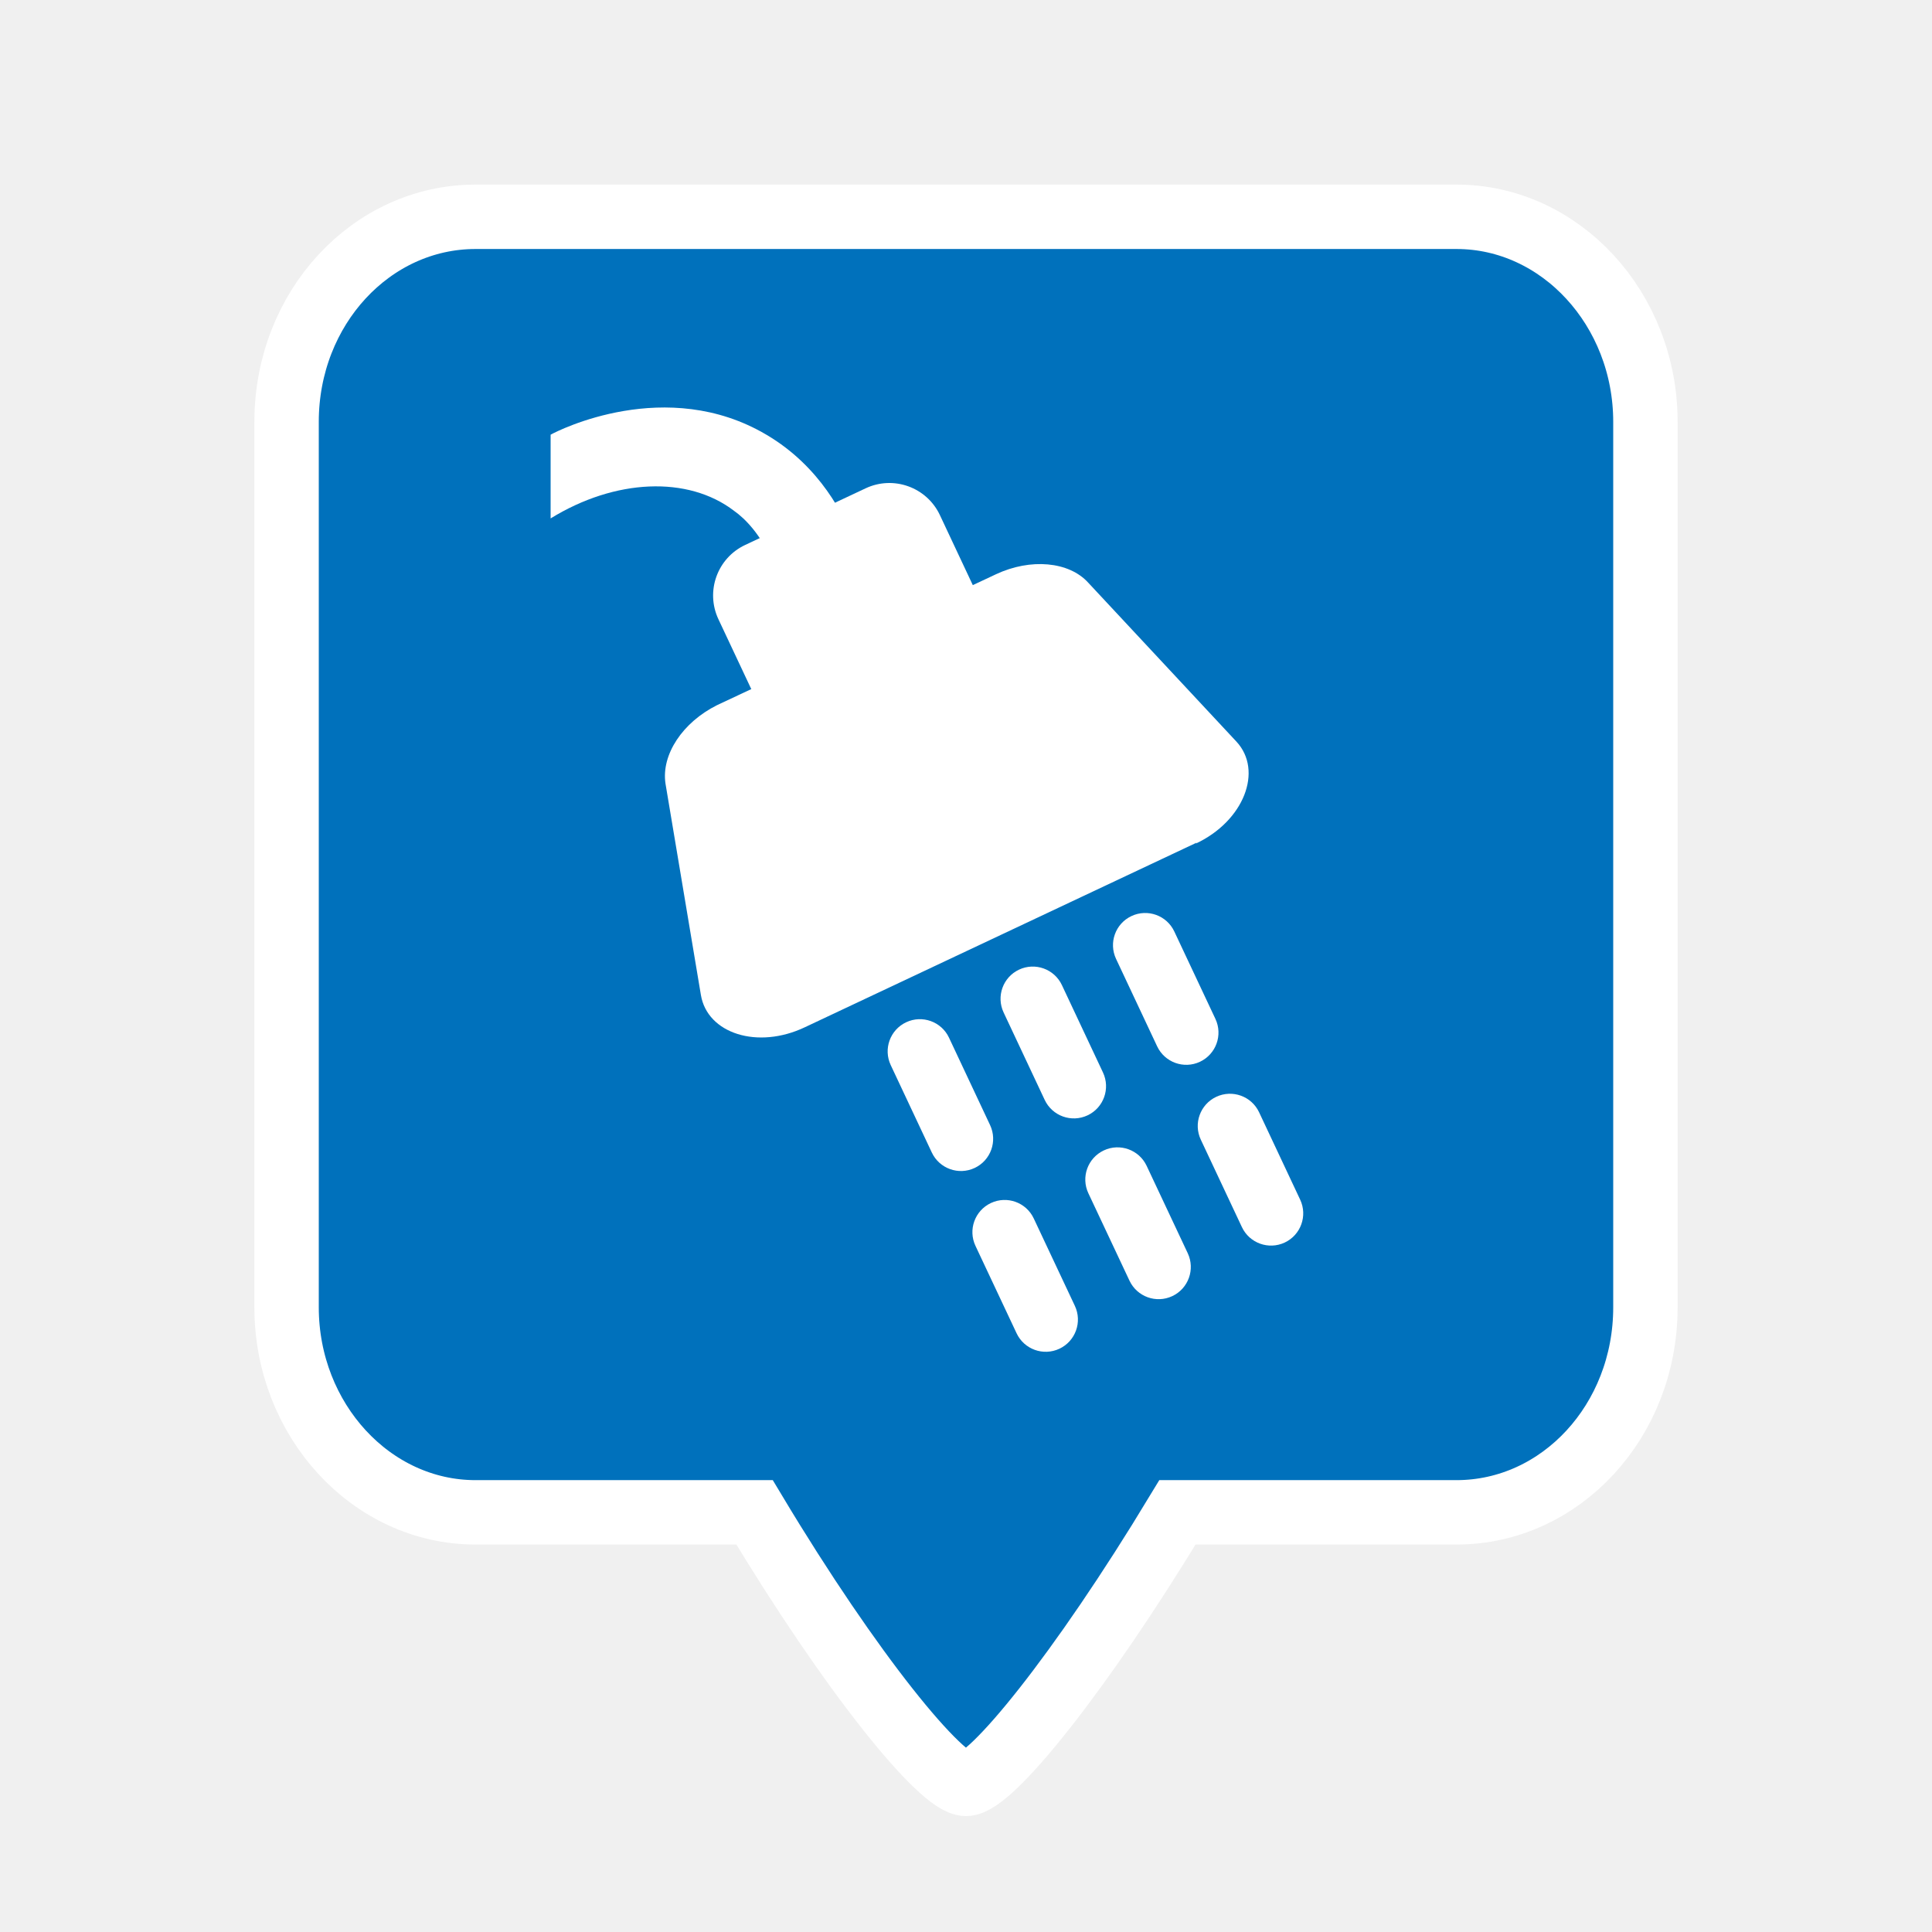
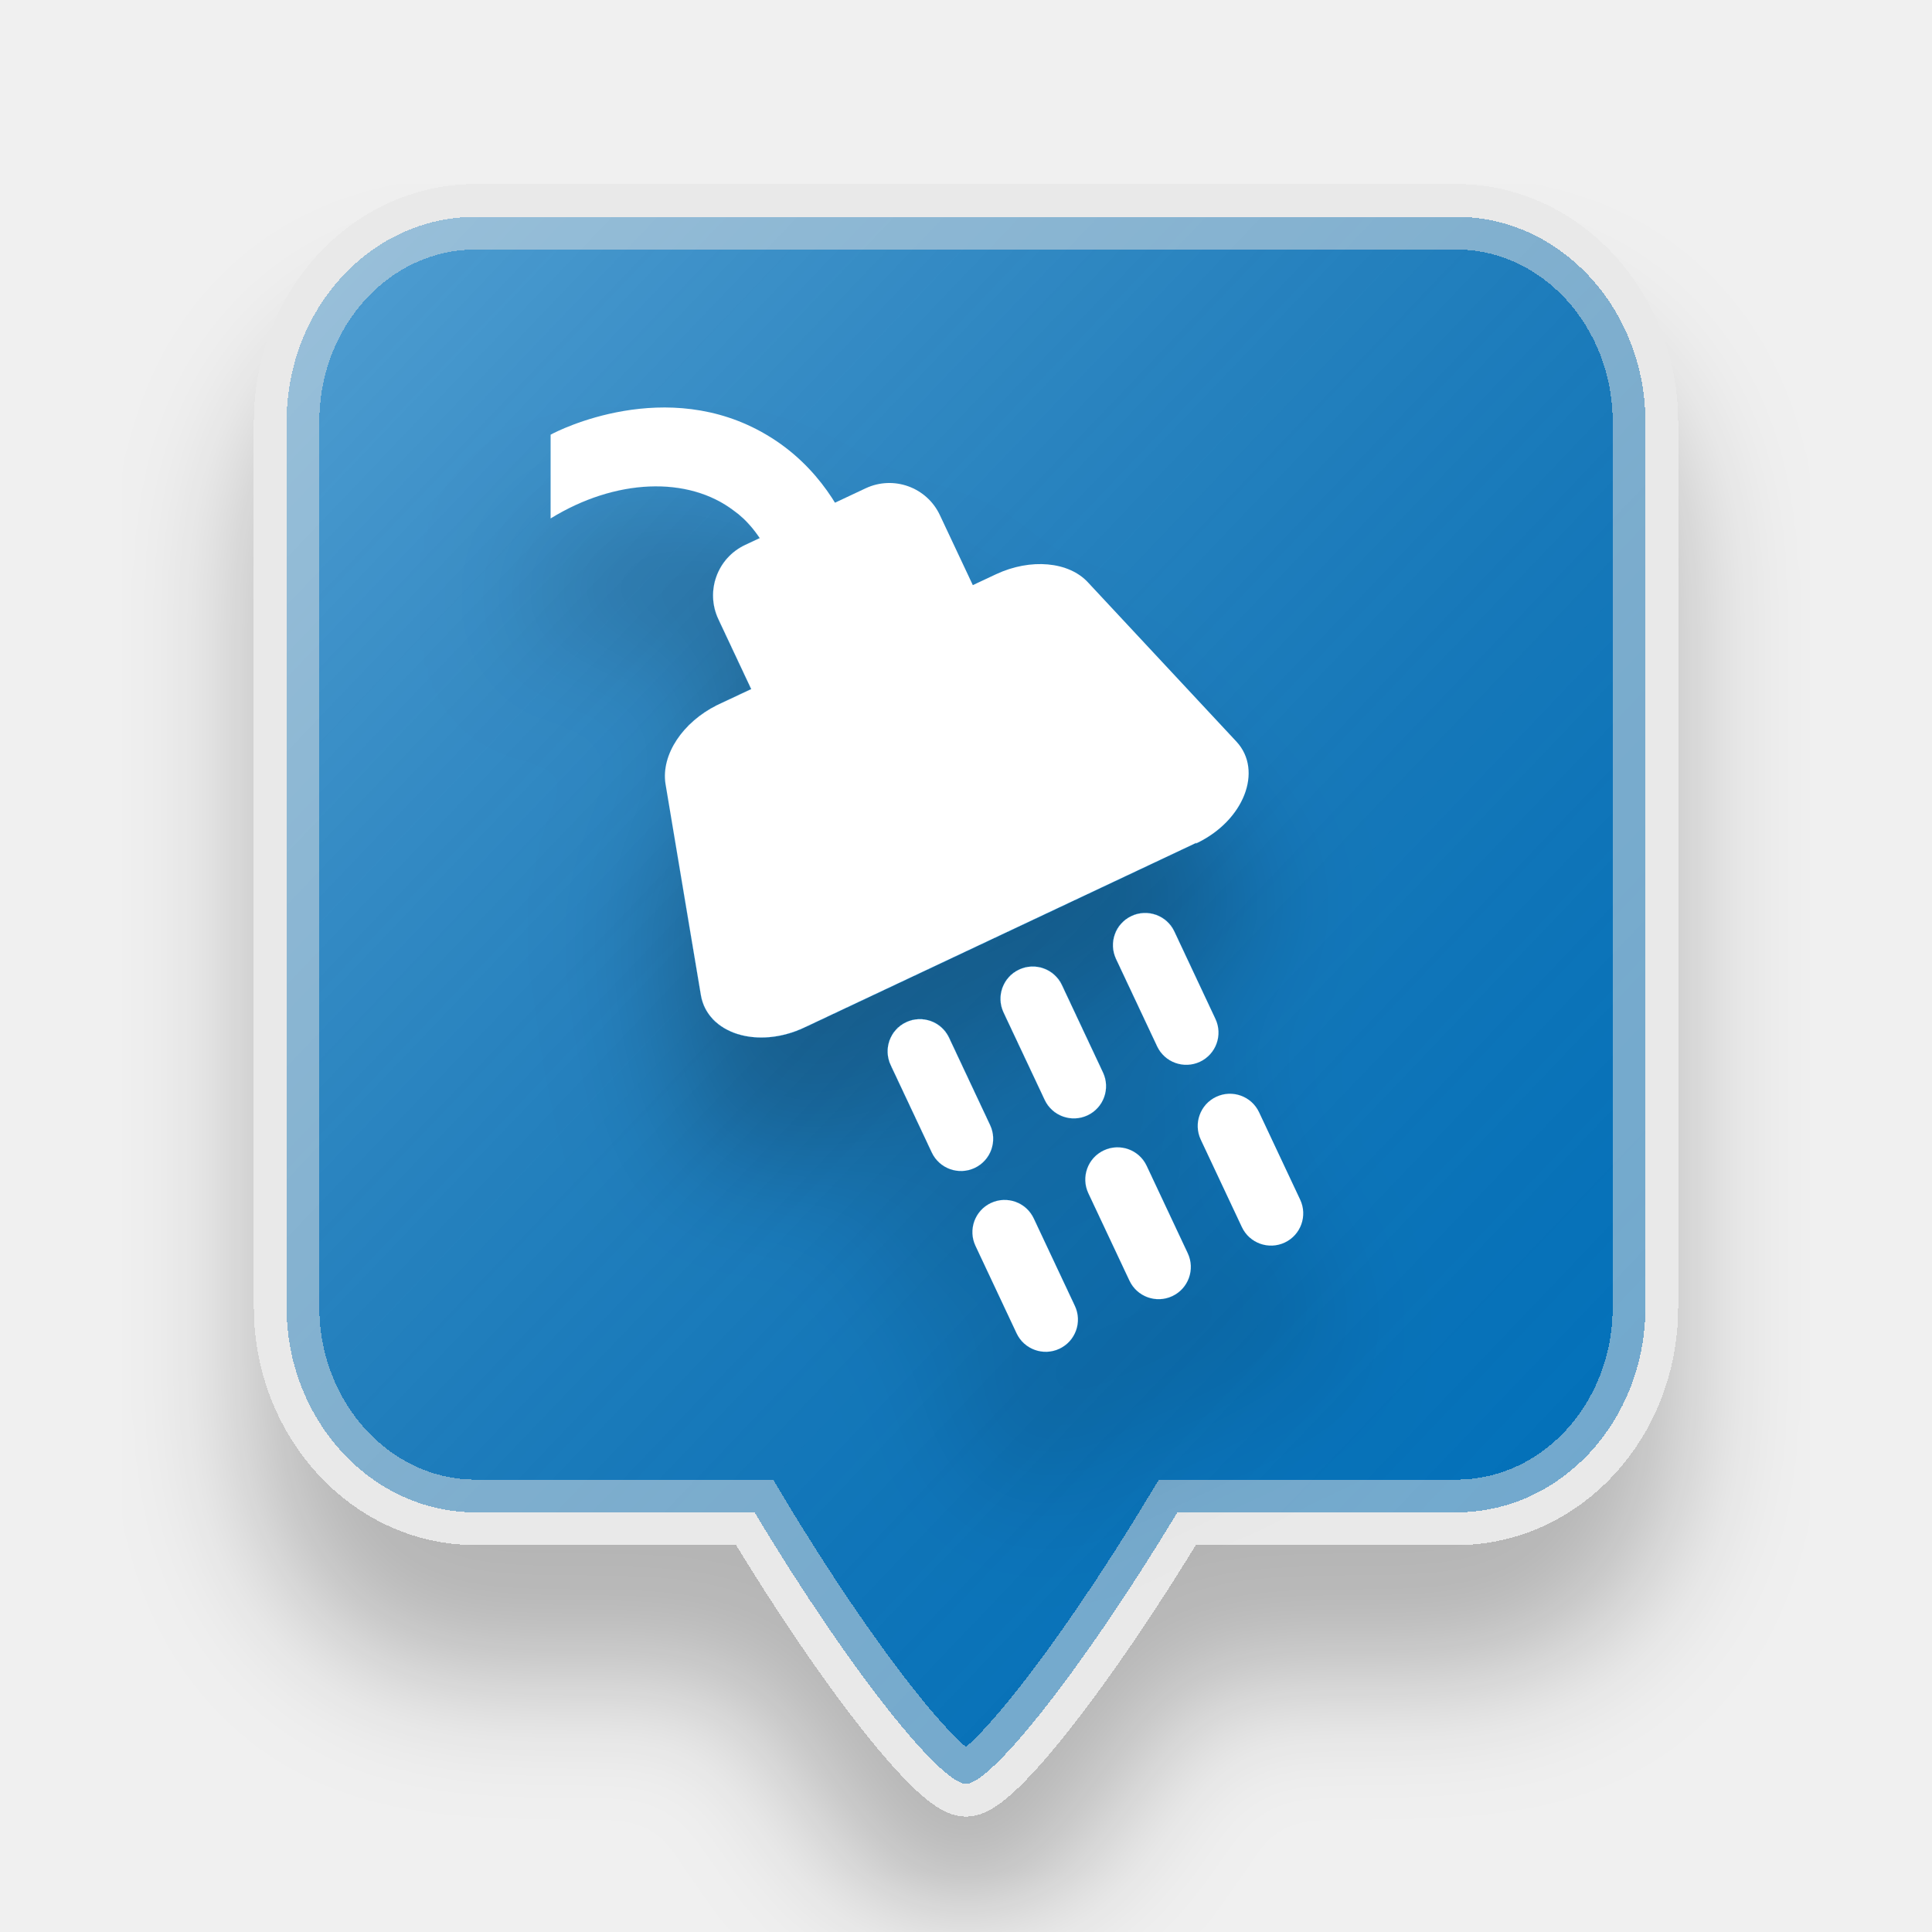
- <svg xmlns="http://www.w3.org/2000/svg" width="60" height="60" viewBox="0 0 60 60" fill="none">
-   <path d="M45.233 6.733H14.767C11.533 6.733 8.9 9.567 8.9 13.1V40.6C8.9 44.1 11.533 46.967 14.767 46.967H23.433C26.433 51.967 29.233 55.4 30 55.4C30.767 55.4 33.567 51.933 36.567 46.967H45.233C48.467 46.967 51.1 44.133 51.1 40.6V13.1C51.1 9.6 48.467 6.733 45.233 6.733Z" fill="#0071BC" stroke="white" stroke-width="2" stroke-miterlimit="10" />
-   <path d="M37.167 26.167L25 31.9C23.533 32.6 21.967 32.1 21.767 30.9L20.667 24.333C20.533 23.433 21.2 22.433 22.267 21.9L30.933 17.833C32 17.333 33.2 17.433 33.8 18.1L38.4 23.033C39.233 23.933 38.633 25.5 37.133 26.2L37.167 26.167Z" fill="white" />
-   <path d="M29.472 32.226C29.237 31.726 28.641 31.512 28.142 31.747C27.642 31.982 27.427 32.577 27.662 33.077L28.938 35.792C29.173 36.292 29.769 36.507 30.269 36.272C30.769 36.037 30.983 35.441 30.748 34.941L29.472 32.226Z" fill="white" />
-   <path d="M32.978 30.592C32.743 30.093 32.147 29.878 31.647 30.113C31.148 30.348 30.933 30.943 31.168 31.443L32.444 34.158C32.679 34.658 33.275 34.873 33.775 34.638C34.275 34.403 34.489 33.807 34.254 33.307L32.978 30.592Z" fill="white" />
-   <path d="M36.469 28.928C36.234 28.428 35.639 28.214 35.139 28.449C34.639 28.684 34.425 29.279 34.66 29.779L35.936 32.494C36.171 32.994 36.767 33.209 37.266 32.974C37.766 32.739 37.981 32.143 37.746 31.643L36.469 28.928Z" fill="white" />
-   <path d="M32.104 37.84C31.869 37.34 31.274 37.126 30.774 37.361C30.274 37.596 30.059 38.191 30.294 38.691L31.571 41.406C31.806 41.906 32.401 42.121 32.901 41.886C33.401 41.651 33.616 41.055 33.381 40.555L32.104 37.84Z" fill="white" />
-   <path d="M35.61 36.206C35.375 35.707 34.779 35.492 34.28 35.727C33.78 35.962 33.565 36.557 33.8 37.057L35.077 39.772C35.312 40.272 35.907 40.487 36.407 40.252C36.907 40.017 37.121 39.421 36.887 38.921L35.61 36.206Z" fill="white" />
-   <path d="M39.102 34.542C38.867 34.042 38.271 33.828 37.771 34.063C37.272 34.298 37.057 34.894 37.292 35.393L38.568 38.108C38.803 38.608 39.399 38.823 39.899 38.588C40.398 38.353 40.613 37.757 40.378 37.257L39.102 34.542Z" fill="white" />
-   <path d="M26.883 15.165L23.142 16.924C22.276 17.331 21.904 18.363 22.311 19.23L23.772 22.337C24.179 23.203 25.211 23.575 26.078 23.168L29.818 21.409C30.685 21.002 31.057 19.97 30.649 19.103L29.189 15.996C28.781 15.13 27.749 14.758 26.883 15.165Z" fill="white" />
-   <path d="M26.467 16.7C26.233 16.067 25.5 14.5 23.8 13.5C20.7 11.667 17.333 13.367 17.1 13.5V16.1C19.1 14.867 21.367 14.767 22.8 15.867C23.133 16.1 23.633 16.6 24 17.467C24.833 17.2 25.633 16.933 26.467 16.667V16.7Z" fill="white" />
+ <svg xmlns="http://www.w3.org/2000/svg" width="59" height="59" viewBox="0 0 59 59" fill="none">
+   <g clip-path="url(#clip0_214_195)">
+     <g filter="url(#filter0_d_214_195)">
+       <path d="M44.479 6.621H14.521C11.341 6.621 8.752 9.407 8.752 12.882V39.923C8.752 43.365 11.341 46.184 14.521 46.184H23.043C25.993 51.101 28.746 54.477 29.5 54.477C30.254 54.477 33.007 51.068 35.957 46.184H44.479C47.659 46.184 50.248 43.398 50.248 39.923V12.882C50.248 9.44 47.659 6.621 44.479 6.621Z" fill="#0071BC" shape-rendering="crispEdges" />
+       <path d="M44.479 6.621H14.521C11.341 6.621 8.752 9.407 8.752 12.882V39.923C8.752 43.365 11.341 46.184 14.521 46.184H23.043C25.993 51.101 28.746 54.477 29.5 54.477C30.254 54.477 33.007 51.068 35.957 46.184H44.479C47.659 46.184 50.248 43.398 50.248 39.923V12.882C50.248 9.44 47.659 6.621 44.479 6.621Z" fill="url(#paint0_linear_214_195)" fill-opacity="0.3" shape-rendering="crispEdges" />
+       <path d="M44.479 6.621H14.521C11.341 6.621 8.752 9.407 8.752 12.882V39.923C8.752 43.365 11.341 46.184 14.521 46.184H23.043C25.993 51.101 28.746 54.477 29.5 54.477C30.254 54.477 33.007 51.068 35.957 46.184H44.479C47.659 46.184 50.248 43.398 50.248 39.923V12.882C50.248 9.44 47.659 6.621 44.479 6.621Z" stroke="#E3E3E3" stroke-opacity="0.5" stroke-width="2" stroke-miterlimit="10" shape-rendering="crispEdges" />
+     </g>
+     <g filter="url(#filter1_d_214_195)">
+       <path d="M36.547 25.731L24.583 31.368C23.141 32.057 21.601 31.565 21.404 30.385L20.322 23.928C20.191 23.043 20.847 22.059 21.896 21.535L30.418 17.536C31.467 17.044 32.647 17.143 33.237 17.798L37.76 22.649C38.58 23.534 37.989 25.075 36.514 25.763L36.547 25.731Z" fill="white" />
+       <path d="M28.981 31.689C28.75 31.198 28.164 30.986 27.672 31.218C27.181 31.449 26.97 32.034 27.201 32.526L28.456 35.196C28.687 35.687 29.273 35.898 29.764 35.667C30.256 35.436 30.467 34.85 30.236 34.359L28.981 31.689Z" fill="white" />
+       <path d="M32.428 30.082C32.197 29.591 31.611 29.38 31.12 29.611C30.628 29.842 30.417 30.428 30.648 30.919L31.904 33.589C32.135 34.08 32.72 34.291 33.212 34.06C33.703 33.829 33.914 33.244 33.683 32.752L32.428 30.082Z" fill="white" />
+       <path d="M35.862 28.446C35.631 27.955 35.045 27.744 34.553 27.975C34.062 28.206 33.851 28.791 34.082 29.283L35.337 31.953C35.568 32.444 36.154 32.655 36.645 32.424C37.137 32.193 37.348 31.607 37.117 31.116L35.862 28.446Z" fill="white" />
+       <path d="M31.569 37.21C31.338 36.718 30.753 36.507 30.261 36.738C29.77 36.969 29.558 37.555 29.79 38.046L31.045 40.716C31.276 41.208 31.861 41.419 32.353 41.188C32.844 40.957 33.056 40.371 32.824 39.879L31.569 37.21Z" fill="white" />
+       <path d="M35.017 35.603C34.786 35.111 34.2 34.9 33.708 35.132C33.217 35.362 33.006 35.948 33.237 36.44L34.492 39.109C34.723 39.601 35.309 39.812 35.8 39.581C36.292 39.35 36.503 38.764 36.272 38.273L35.017 35.603Z" fill="white" />
+       <path d="M38.45 33.967C38.219 33.475 37.633 33.264 37.142 33.495C36.65 33.726 36.439 34.312 36.67 34.803L37.925 37.473C38.157 37.965 38.742 38.176 39.234 37.945C39.725 37.714 39.936 37.128 39.705 36.636L38.45 33.967Z" fill="white" />
+       <path d="M26.435 14.912L22.756 16.642C21.904 17.042 21.538 18.057 21.939 18.909L23.375 21.965C23.776 22.816 24.791 23.182 25.643 22.782L29.321 21.053C30.173 20.652 30.539 19.637 30.139 18.785L28.702 15.73C28.302 14.878 27.287 14.512 26.435 14.912Z" fill="white" />
+       <path d="M26.026 16.422C25.796 15.799 25.075 14.258 23.403 13.275C20.355 11.472 17.044 13.144 16.815 13.275V15.832C18.782 14.619 21.011 14.521 22.42 15.602C22.748 15.832 23.239 16.323 23.6 17.176C24.419 16.913 25.206 16.651 26.026 16.389V16.422Z" fill="white" />
+     </g>
+   </g>
+   <defs>
+     <filter id="filter0_d_214_195" x="3.752" y="5.621" width="51.497" height="57.856" filterUnits="userSpaceOnUse" color-interpolation-filters="sRGB">
+       <feFlood flood-opacity="0" result="BackgroundImageFix" />
+       <feColorMatrix in="SourceAlpha" type="matrix" values="0 0 0 0 0 0 0 0 0 0 0 0 0 0 0 0 0 0 127 0" result="hardAlpha" />
+       <feOffset dy="4" />
+       <feGaussianBlur stdDeviation="2" />
+       <feComposite in2="hardAlpha" operator="out" />
+       <feColorMatrix type="matrix" values="0 0 0 0 0 0 0 0 0 0 0 0 0 0 0 0 0 0 0.25 0" />
+       <feBlend mode="normal" in2="BackgroundImageFix" result="effect1_dropShadow_214_195" />
+       <feBlend mode="normal" in="SourceGraphic" in2="effect1_dropShadow_214_195" result="shape" />
+     </filter>
+     <filter id="filter1_d_214_195" x="12.815" y="12.444" width="30.984" height="36.837" filterUnits="userSpaceOnUse" color-interpolation-filters="sRGB">
+       <feFlood flood-opacity="0" result="BackgroundImageFix" />
+       <feColorMatrix in="SourceAlpha" type="matrix" values="0 0 0 0 0 0 0 0 0 0 0 0 0 0 0 0 0 0 127 0" result="hardAlpha" />
+       <feOffset dy="4" />
+       <feGaussianBlur stdDeviation="2" />
+       <feComposite in2="hardAlpha" operator="out" />
+       <feColorMatrix type="matrix" values="0 0 0 0 0 0 0 0 0 0 0 0 0 0 0 0 0 0 0.25 0" />
+       <feBlend mode="normal" in2="BackgroundImageFix" result="effect1_dropShadow_214_195" />
+       <feBlend mode="normal" in="SourceGraphic" in2="effect1_dropShadow_214_195" result="shape" />
+     </filter>
+     <linearGradient id="paint0_linear_214_195" x1="8.752" y1="10.739" x2="50.248" y2="50.359" gradientUnits="userSpaceOnUse">
+       <stop stop-color="white" />
+       <stop offset="1" stop-color="#666666" stop-opacity="0" />
+     </linearGradient>
+     <clipPath id="clip0_214_195">
+       <rect width="59" height="59" fill="white" />
+     </clipPath>
+   </defs>
</svg>
